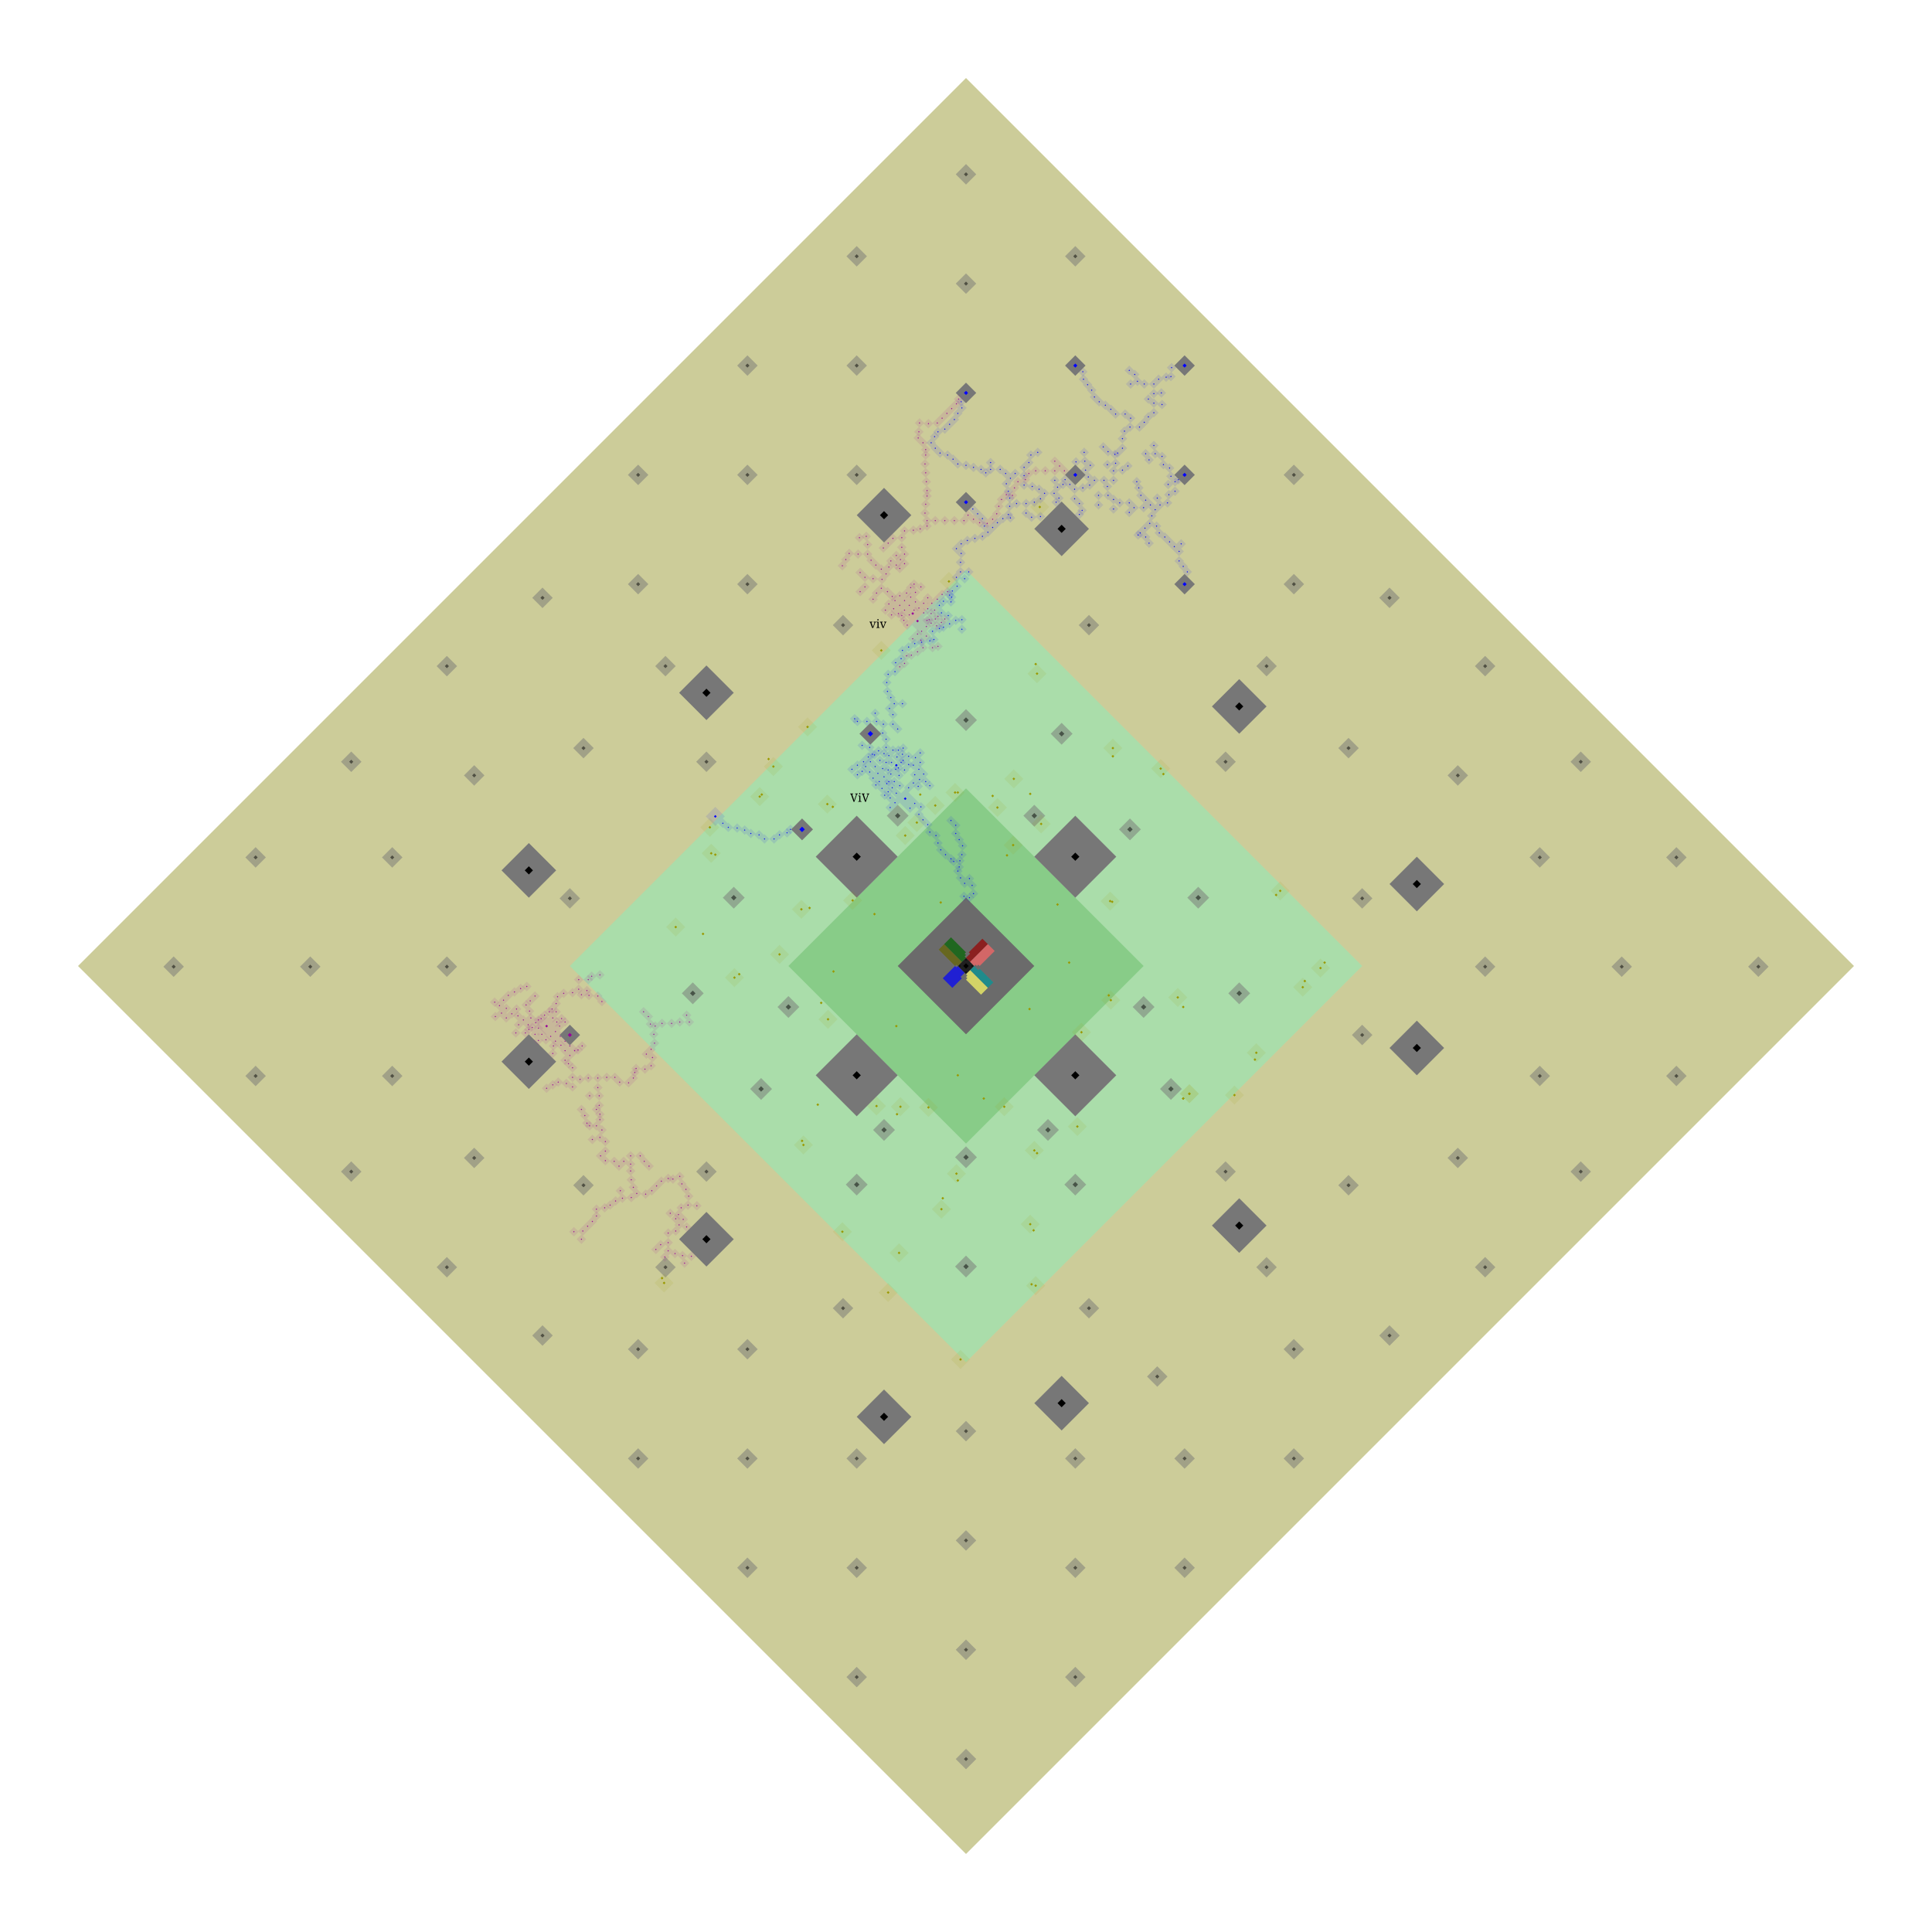
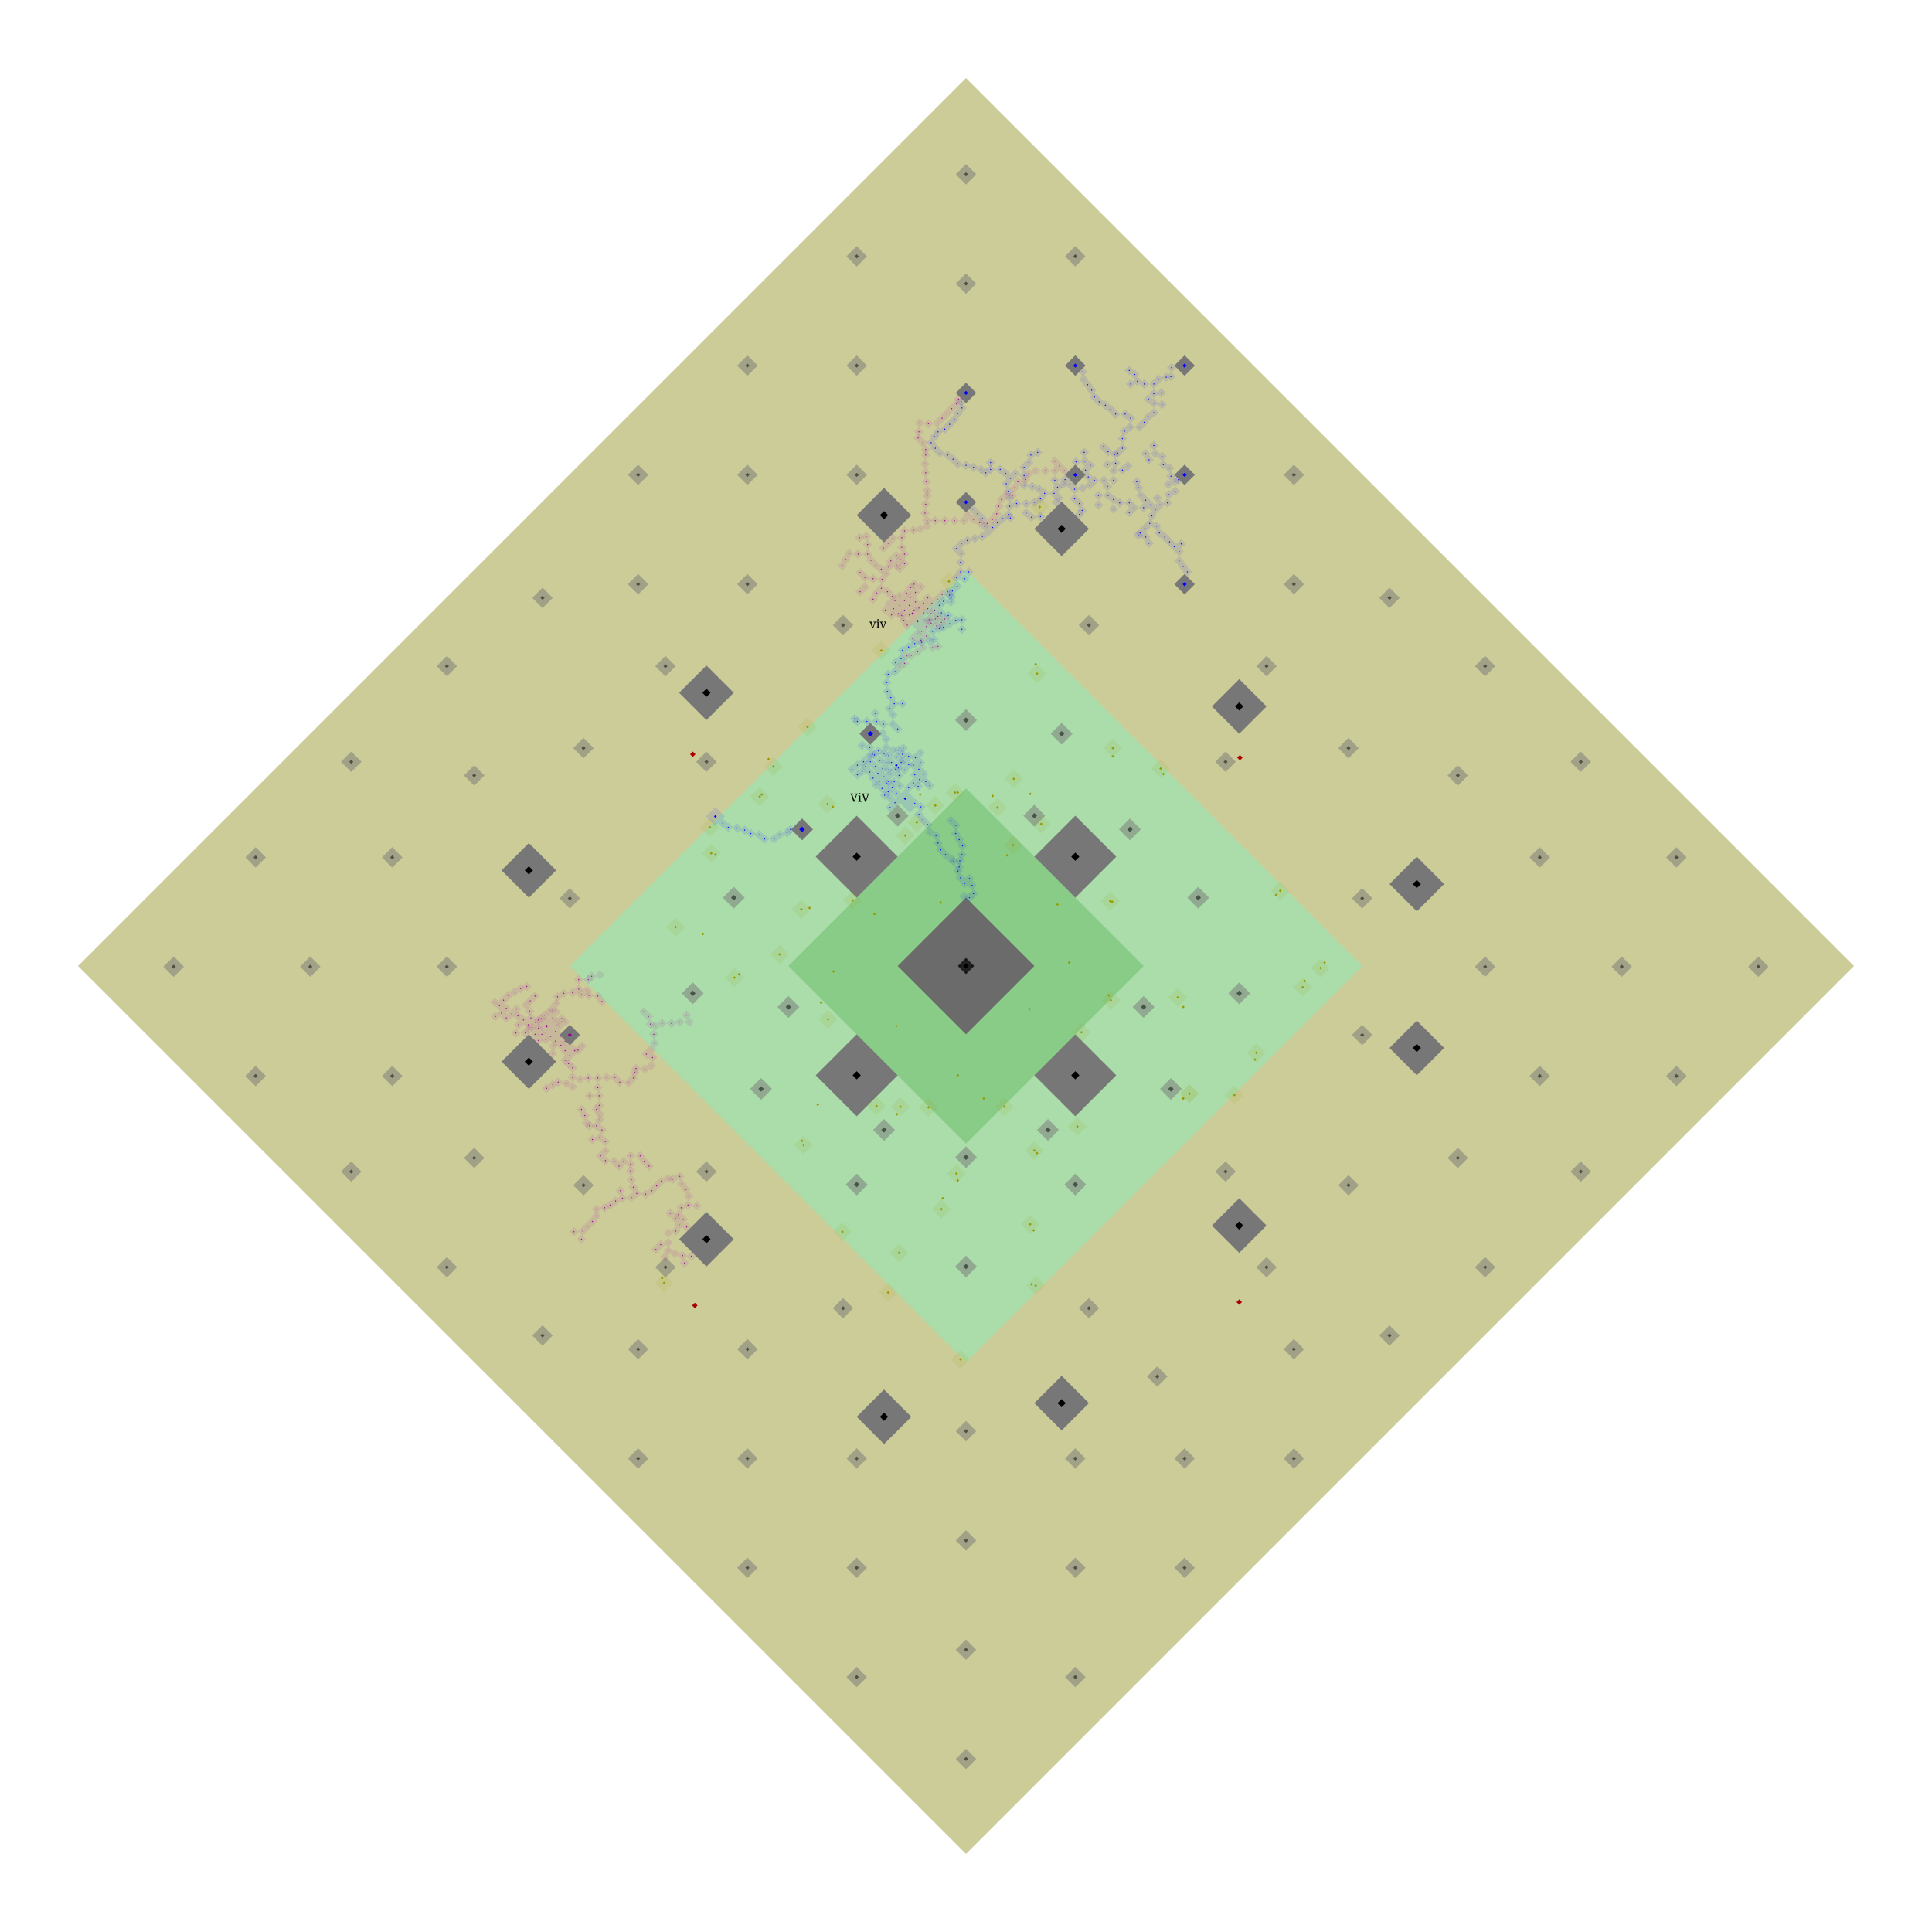
<svg xmlns="http://www.w3.org/2000/svg" id="state-map" version="1.1" viewBox="0 0 2000 2000">
  <style>
svg { background: #aaa; font: 1em serif; }
.concrete { fill: #777; }
.influence { fill-opacity: 0.1; stroke-width: 0; }

.state .labs { fill: #000; fill-opacity: 0.5; }
.state .forts { fill: #000; }
.state .other { fill: #990; }
/*.state .other { display: none; }*/

.viv-1 .alliance { fill: #00f; }
.viv-1 .labs { fill: #00f; }

.viv-2 .alliance { fill: #909; }
.viv-2 .labs { fill: #909; }

.new { fill: #563; }
.old { fill: #900; }
</style>
  <defs>
    <pattern id="capital-grid" width="2%" height="2%">
      <rect x="0" y="0" width="2" height="2" stroke="#000" stroke-width="0.1" class="concrete" />
    </pattern>
    <symbol id="lab1" width="15" height="15">
      <rect x="0" y="0" width="15" height="15" class="concrete" />
      <rect x="6" y="6" width="3" height="3" class="lab" />
    </symbol>
    <symbol id="lab2" width="15" height="15">
      <rect x="0" y="0" width="15" height="15" class="concrete" />
      <rect x="6" y="6" width="3" height="3" class="lab" />
    </symbol>
    <symbol id="lab3" width="16" height="16">
      <rect x="0" y="0" width="16" height="16" class="concrete" />
      <rect x="6" y="6" width="4" height="4" class="lab" />
    </symbol>
    <symbol id="lab4" width="16" height="16">
      <rect x="0" y="0" width="16" height="16" class="concrete" />
      <rect x="6" y="6" width="4" height="4" class="lab" />
    </symbol>
    <symbol id="bunker" width="40" height="40">
      <rect x="0" y="0" width="40" height="40" class="concrete" />
      <rect x="17" y="17" width="6" height="6" class="fort" />
    </symbol>
    <symbol id="facility" width="60" height="60">
      <rect x="0" y="0" width="60" height="60" class="concrete" />
      <rect x="27" y="27" width="6" height="6" class="fort" />
    </symbol>
    <symbol id="hq" width="14" height="14">
      <rect x="0" y="0" width="14" height="14" class="influence" />
      <rect x="6" y="6" width="2" height="2" />
    </symbol>
    <symbol id="trap" width="2" height="2">
      <rect x="0" y="0" width="2" height="2" />
    </symbol>
    <symbol id="tower" width="7" height="7">
      <rect x="0" y="0" width="7" height="7" class="influence" />
      <rect x="3" y="3" width="1" height="1" />
    </symbol>
  </defs>
  <g transform="scale(-1,1) translate(-1650, 350) rotate(-135, 650, 650)">
    <g class="state">
      <rect x="0" y="0" height="1300" width="1300" fill="#cc9" />
      <rect x="360" y="360" height="580" width="580" fill="#ada" />
      <rect x="520" y="520" height="260" width="260" fill="#8c8" />
      <rect x="600" y="600" height="100" width="100" fill="url(#capital-grid)" />
+       <rect x="603" y="1003" height="4" width="4" fill="#a00" />
+       <rect x="201" y="598" height="4" width="4" fill="#a00" />
+       <rect x="602" y="202" height="4" width="4" fill="#a00" />
+       <rect x="1001" y="600" height="4" width="4" fill="#a00" />
      <g fill="#000">
        <rect x="644" y="644" height="12" width="12" fill-opacity="0.7" />
        <rect x="645" y="645" height="1" width="1" />
        <rect x="654" y="645" height="1" width="1" />
        <rect x="645" y="654" height="1" width="1" />
        <rect x="654" y="654" height="1" width="1" />
        <rect x="648" y="648" height="4" width="4" />
-       </g>
-       <g fill-opacity="0.7">
-         <path d="M 644 646 h -6 v -2 h -14 v 14 h 18 v -2 h 2 z" fill="#00f" />
-         <path d="M 644 656 v 2 h -2 v 24 h 8 v -26 z" fill="#660" />
-         <path d="M 656 656 v 2 h 2 v 2 h 2 v 22 h -10 v -26 z" fill="#060" />
-         <path d="M 656 656 h 6 v 2 h 20 v -8 h -26 z" fill="#900" />
-         <path d="M 656 644 h 2 v -2 h 2 v -2 h 22 v 10 h -26 z" fill="#f66" />
-         <path d="M 656 644 v -6 h 2 v -20 h -8 v 26 z" fill="#099" />
-         <path d="M 644 644 v -2 h -2 v -2 h -2 v -22 h 10 v 26 z" fill="#ff6" />
      </g>
      <g class="forts">
        <use href="#facility" x="620" y="780" />
        <use href="#facility" x="460" y="620" />
        <use href="#facility" x="780" y="620" />
        <use href="#facility" x="620" y="460" />
        <use href="#bunker" x="380" y="1020" />
        <use href="#bunker" x="640" y="1020" />
        <use href="#bunker" x="900" y="1020" />
        <use href="#bunker" x="1020" y="360" />
        <use href="#bunker" x="1020" y="620" />
        <use href="#bunker" x="1020" y="880" />
        <use href="#bunker" x="240" y="360" />
        <use href="#bunker" x="240" y="620" />
        <use href="#bunker" x="240" y="880" />
        <use href="#bunker" x="380" y="240" />
        <use href="#bunker" x="640" y="240" />
        <use href="#bunker" x="900" y="240" />
      </g>
      <g class="labs">
        <use href="#lab1" x="1082" y="522" />
        <use href="#lab1" x="1142" y="422" />
        <use href="#lab1" x="1242" y="482" />
        <use href="#lab1" x="762" y="1242" />
        <use href="#lab1" x="842" y="1162" />
        <use href="#lab1" x="1002" y="1162" />
        <use href="#lab1" x="802" y="42" />
        <use href="#lab1" x="982" y="142" />
        <use href="#lab1" x="1082" y="42" />
        <use href="#lab1" x="862" y="142" />
        <use href="#lab1" x="882" y="302" />
        <use href="#lab1" x="1082" y="1242" />
        <use href="#lab1" x="1242" y="202" />
        <use href="#lab1" x="642" y="1082" />
        <use href="#lab1" x="802" y="982" />
        <use href="#lab1" x="1242" y="1082" />
        <use href="#lab1" x="202" y="642" />
        <use href="#lab1" x="202" y="762" />
        <use href="#lab1" x="122" y="282" />
        <use href="#lab1" x="122" y="442" />
        <use href="#lab1" x="142" y="982" />
        <use href="#lab1" x="42" y="202" />
        <use href="#lab1" x="62" y="62" />
        <use href="#lab1" x="122" y="602" />
        <use href="#lab1" x="202" y="362" />
        <use href="#lab1" x="302" y="482" />
        <use href="#lab1" x="42" y="522" />
        <use href="#lab1" x="202" y="42" />
        <use href="#lab1" x="222" y="222" />
        <use href="#lab1" x="282" y="122" />
        <use href="#lab1" x="1142" y="302" />
        <use href="#lab1" x="42" y="1082" />
        <use href="#lab1" x="1082" y="642" />
        <use href="#lab1" x="1162" y="682" />
        <use href="#lab1" x="1242" y="762" />
        <use href="#lab1" x="982" y="402" />
        <use href="#lab1" x="1222" y="1222" />
        <use href="#lab1" x="162" y="1122" />
        <use href="#lab1" x="302" y="1142" />
        <use href="#lab1" x="402" y="982" />
        <use href="#lab1" x="522" y="42" />
        <use href="#lab1" x="602" y="122" />
        <use href="#lab1" x="642" y="202" />
        <use href="#lab1" x="762" y="202" />
        <use href="#lab1" x="982" y="802" />
        <use href="#lab1" x="422" y="1142" />
        <use href="#lab1" x="42" y="802" />
        <use href="#lab1" x="142" y="862" />
        <use href="#lab1" x="202" y="1242" />
        <use href="#lab1" x="482" y="1242" />
        <use href="#lab1" x="522" y="1082" />
        <use href="#lab1" x="682" y="1162" />
        <use href="#lab1" x="922" y="1082" />
        <use href="#lab1" x="362" y="202" />
        <use href="#lab1" x="442" y="122" />
        <use href="#lab1" x="482" y="302" />
        <use href="#lab1" x="1122" y="162" />
        <use href="#lab2" x="1222" y="602" />
        <use href="#lab2" x="1242" y="342" />
        <use href="#lab2" x="682" y="62" />
        <use href="#lab2" x="922" y="1242" />
        <use href="#lab2" x="942" y="42" />
        <use href="#lab2" x="1022" y="262" />
        <use href="#lab2" x="1142" y="1142" />
        <use href="#lab2" x="602" y="982" />
        <use href="#lab2" x="762" y="1082" />
        <use href="#lab2" x="42" y="942" />
        <use href="#lab2" x="62" y="682" />
        <use href="#lab2" x="262" y="1022" />
        <use href="#lab2" x="302" y="682" />
        <use href="#lab2" x="42" y="362" />
        <use href="#lab2" x="202" y="522" />
        <use href="#lab2" x="302" y="302" />
        <use href="#lab2" x="682" y="302" />
        <use href="#lab2" x="142" y="142" />
        <use href="#lab2" x="982" y="602" />
        <use href="#lab2" x="342" y="1242" />
        <use href="#lab2" x="62" y="1222" />
        <use href="#lab2" x="602" y="1222" />
        <use href="#lab2" x="362" y="42" />
        <use href="#lab2" x="482" y="202" />
        <use href="#lab2" x="1222" y="62" />
        <use href="#lab3" x="822" y="422" />
        <use href="#lab3" x="402" y="562" />
        <use href="#lab3" x="422" y="422" />
        <use href="#lab3" x="822" y="822" />
        <use href="#lab3" x="422" y="822" />
        <use href="#lab3" x="702" y="402" />
        <use href="#lab3" x="402" y="702" />
        <use href="#lab3" x="482" y="742" />
        <use href="#lab3" x="522" y="862" />
        <use href="#lab3" x="862" y="622" />
        <use href="#lab3" x="882" y="742" />
        <use href="#lab3" x="502" y="502" />
        <use href="#lab3" x="562" y="402" />
        <use href="#lab3" x="862" y="522" />
        <use href="#lab4" x="742" y="482" />
        <use href="#lab4" x="702" y="802" />
        <use href="#lab4" x="462" y="582" />
        <use href="#lab4" x="802" y="702" />
        <use href="#lab4" x="582" y="462" />
      </g>
      <g class="other">
        <use href="#hq" x="802" y="692" />
        <use href="#hq" x="679" y="510" />
        <use href="#hq" x="702" y="934" />
        <use href="#hq" x="812" y="936" />
        <use href="#hq" x="347" y="461" />
        <use href="#hq" x="912" y="937" />
        <use href="#hq" x="910" y="695" />
        <use href="#hq" x="901" y="382" />
        <use href="#hq" x="501" y="407" />
        <use href="#hq" x="713" y="386" />
        <use href="#hq" x="724" y="512" />
        <use href="#hq" x="762" y="778" />
        <use href="#hq" x="694" y="783" />
        <use href="#hq" x="660" y="863" />
        <use href="#hq" x="190" y="632" />
        <use href="#hq" x="608" y="774" />
        <use href="#hq" x="492" y="588" />
        <use href="#hq" x="460" y="358" />
        <use href="#hq" x="1033" y="925" />
        <use href="#hq" x="465" y="804" />
        <use href="#hq" x="515" y="788" />
        <use href="#hq" x="351" y="359" />
        <use href="#hq" x="616" y="918" />
        <use href="#hq" x="558" y="458" />
        <use href="#hq" x="874" y="381" />
        <use href="#hq" x="475" y="606" />
        <use href="#hq" x="512" y="567" />
        <use href="#hq" x="393" y="631" />
        <use href="#hq" x="607" y="444" />
        <use href="#hq" x="447" y="483" />
        <use href="#hq" x="792" y="367" />
        <use href="#hq" x="745" y="352" />
        <use href="#hq" x="648" y="930" />
        <use href="#hq" x="930" y="645" />
        <use href="#hq" x="557" y="932" />
        <use href="#hq" x="712" y="784" />
        <use href="#hq" x="928" y="468" />
        <use href="#hq" x="815" y="745" />
        <use href="#hq" x="564" y="805" />
        <use href="#hq" x="713" y="386" />
        <use href="#hq" x="782" y="736" />
        <use href="#hq" x="775" y="465" />
        <use href="#hq" x="738" y="783" />
        <use href="#hq" x="384" y="482" />
        <use href="#hq" x="539" y="912" />
        <use href="#hq" x="503" y="705" />
        <use href="#hq" x="358" y="539" />
        <use href="#hq" x="766" y="697" />
        <use href="#hq" x="484" y="498" />
        <use href="#hq" x="568" y="512" />
        <use href="#hq" x="796" y="585" />
        <use href="#hq" x="459" y="884" />
        <use href="#hq" x="909" y="805" />
        <use href="#trap" x="727" y="576" />
        <use href="#trap" x="664" y="571" />
        <use href="#trap" x="910" y="695" />
        <use href="#trap" x="914" y="389" />
        <use href="#trap" x="505" y="406" />
        <use href="#trap" x="711" y="393" />
        <use href="#trap" x="732" y="523" />
        <use href="#trap" x="770" y="782" />
        <use href="#trap" x="677" y="714" />
        <use href="#trap" x="668" y="863" />
        <use href="#trap" x="198" y="643" />
        <use href="#trap" x="620" y="754" />
        <use href="#trap" x="490" y="591" />
        <use href="#trap" x="464" y="368" />
        <use href="#trap" x="477" y="809" />
        <use href="#trap" x="548" y="742" />
        <use href="#trap" x="625" y="924" />
        <use href="#trap" x="564" y="460" />
        <use href="#trap" x="886" y="390" />
        <use href="#trap" x="554" y="656" />
        <use href="#trap" x="563" y="575" />
        <use href="#trap" x="401" y="641" />
        <use href="#trap" x="462" y="496" />
        <use href="#trap" x="792" y="369" />
        <use href="#trap" x="656" y="945" />
        <use href="#trap" x="934" y="645" />
        <use href="#trap" x="439" y="656" />
        <use href="#trap" x="928" y="474" />
        <use href="#trap" x="822" y="728" />
        <use href="#trap" x="577" y="806" />
        <use href="#trap" x="711" y="393" />
        <use href="#trap" x="793" y="754" />
        <use href="#trap" x="778" y="460" />
        <use href="#trap" x="741" y="808" />
        <use href="#trap" x="547" y="914" />
        <use href="#trap" x="516" y="728" />
        <use href="#trap" x="760" y="700" />
        <use href="#trap" x="486" y="498" />
        <use href="#trap" x="565" y="539" />
        <use href="#trap" x="803" y="589" />
        <use href="#trap" x="761" y="627" />
        <use href="#trap" x="480" y="865" />
        <use href="#trap" x="921" y="819" />
      </g>
    </g>
    <g class="viv-1">
      <g class="alliance">
        <use href="#tower" x="573" y="929" />
        <use href="#tower" x="574" y="922" />
        <use href="#tower" x="580" y="915" />
        <use href="#tower" x="584" y="908" />
        <use href="#tower" x="586" y="901" />
        <use href="#tower" x="591" y="894" />
        <use href="#tower" x="592" y="887" />
        <use href="#tower" x="599" y="880" />
        <use href="#tower" x="606" y="879" />
        <use href="#tower" x="613" y="875" />
        <use href="#tower" x="618" y="875" />
        <use href="#tower" x="696" y="699" />
        <use href="#tower" x="699" y="694" />
        <use href="#tower" x="705" y="694" />
        <use href="#tower" x="706" y="708" />
        <use href="#tower" x="707" y="715" />
        <use href="#tower" x="707" y="818" />
        <use href="#tower" x="707" y="866" />
        <use href="#tower" x="707" y="874" />
        <use href="#tower" x="710" y="701" />
        <use href="#tower" x="710" y="722" />
        <use href="#tower" x="712" y="831" />
        <use href="#tower" x="713" y="708" />
        <use href="#tower" x="713" y="743" />
        <use href="#tower" x="713" y="750" />
        <use href="#tower" x="713" y="845" />
        <use href="#tower" x="713" y="865" />
        <use href="#tower" x="714" y="724" />
        <use href="#tower" x="714" y="732" />
        <use href="#tower" x="714" y="736" />
        <use href="#tower" x="714" y="818" />
        <use href="#tower" x="714" y="825" />
        <use href="#tower" x="714" y="873" />
        <use href="#tower" x="715" y="838" />
        <use href="#tower" x="716" y="757" />
        <use href="#tower" x="716" y="852" />
        <use href="#tower" x="717" y="831" />
        <use href="#tower" x="718" y="771" />
        <use href="#tower" x="718" y="845" />
        <use href="#tower" x="718" y="859" />
        <use href="#tower" x="719" y="728" />
        <use href="#tower" x="719" y="866" />
        <use href="#tower" x="720" y="764" />
        <use href="#tower" x="721" y="803" />
        <use href="#tower" x="721" y="871" />
        <use href="#tower" x="722" y="778" />
        <use href="#tower" x="722" y="785" />
        <use href="#tower" x="722" y="824" />
        <use href="#tower" x="722" y="838" />
        <use href="#tower" x="723" y="792" />
        <use href="#tower" x="723" y="831" />
        <use href="#tower" x="723" y="852" />
        <use href="#tower" x="725" y="731" />
        <use href="#tower" x="725" y="838" />
        <use href="#tower" x="725" y="845" />
        <use href="#tower" x="726" y="859" />
        <use href="#tower" x="726" y="866" />
        <use href="#tower" x="728" y="803" />
        <use href="#tower" x="728" y="871" />
        <use href="#tower" x="729" y="834" />
        <use href="#tower" x="730" y="796" />
        <use href="#tower" x="730" y="827" />
        <use href="#tower" x="730" y="852" />
        <use href="#tower" x="732" y="737" />
        <use href="#tower" x="732" y="842" />
        <use href="#tower" x="732" y="884" />
        <use href="#tower" x="733" y="847" />
        <use href="#tower" x="733" y="870" />
        <use href="#tower" x="734" y="744" />
        <use href="#tower" x="734" y="860" />
        <use href="#tower" x="734" y="868" />
        <use href="#tower" x="735" y="819" />
        <use href="#tower" x="736" y="751" />
        <use href="#tower" x="736" y="877" />
        <use href="#tower" x="737" y="835" />
        <use href="#tower" x="737" y="854" />
        <use href="#tower" x="739" y="842" />
        <use href="#tower" x="740" y="868" />
        <use href="#tower" x="741" y="850" />
        <use href="#tower" x="742" y="757" />
        <use href="#tower" x="742" y="764" />
        <use href="#tower" x="742" y="819" />
        <use href="#tower" x="742" y="841" />
        <use href="#tower" x="742" y="862" />
        <use href="#tower" x="743" y="813" />
        <use href="#tower" x="744" y="857" />
        <use href="#tower" x="745" y="835" />
        <use href="#tower" x="746" y="905" />
        <use href="#tower" x="746" y="909" />
        <use href="#tower" x="748" y="843" />
        <use href="#tower" x="748" y="865" />
        <use href="#tower" x="749" y="817" />
        <use href="#tower" x="749" y="824" />
        <use href="#tower" x="749" y="850" />
        <use href="#tower" x="751" y="843" />
        <use href="#tower" x="751" y="858" />
        <use href="#tower" x="752" y="805" />
        <use href="#tower" x="752" y="811" />
        <use href="#tower" x="752" y="836" />
        <use href="#tower" x="753" y="898" />
        <use href="#tower" x="754" y="871" />
        <use href="#tower" x="755" y="832" />
        <use href="#tower" x="755" y="848" />
        <use href="#tower" x="755" y="854" />
        <use href="#tower" x="756" y="818" />
        <use href="#tower" x="756" y="825" />
        <use href="#tower" x="756" y="878" />
        <use href="#tower" x="758" y="842" />
        <use href="#tower" x="760" y="852" />
        <use href="#tower" x="760" y="891" />
        <use href="#tower" x="762" y="829" />
        <use href="#tower" x="762" y="836" />
        <use href="#tower" x="763" y="884" />
        <use href="#tower" x="765" y="898" />
        <use href="#tower" x="769" y="836" />
        <use href="#tower" x="770" y="870" />
        <use href="#tower" x="770" y="877" />
        <use href="#tower" x="777" y="884" />
        <use href="#tower" x="779" y="891" />
        <use href="#tower" x="786" y="891" />
        <use href="#tower" x="788" y="898" />
        <use href="#tower" x="790" y="905" />
        <use href="#tower" x="792" y="885" />
        <use href="#tower" x="796" y="912" />
        <use href="#tower" x="803" y="917" />
        <use href="#tower" x="810" y="914" />
        <use href="#tower" x="817" y="920" />
        <use href="#tower" x="824" y="919" />
        <use href="#tower" x="831" y="924" />
        <use href="#tower" x="838" y="922" />
        <use href="#tower" x="845" y="920" />
        <use href="#tower" x="851" y="916" />
        <use href="#tower" x="858" y="911" />
        <use href="#tower" x="862" y="909" />
        <use href="#tower" x="867" y="916" />
        <use href="#tower" x="874" y="913" />
        <use href="#tower" x="878" y="911" />
        <use href="#tower" x="885" y="909" />
        <use href="#tower" x="887" y="923" />
        <use href="#tower" x="890" y="896" />
        <use href="#tower" x="890" y="916" />
        <use href="#tower" x="891" y="930" />
        <use href="#tower" x="892" y="907" />
        <use href="#tower" x="897" y="903" />
        <use href="#tower" x="897" y="930" />
        <use href="#tower" x="902" y="924" />
        <use href="#tower" x="906" y="927" />
        <use href="#tower" x="906" y="930" />
        <use href="#tower" x="911" y="931" />
        <use href="#tower" x="918" y="931" />
        <use href="#tower" x="924" y="938" />
        <use href="#tower" x="929" y="931" />
        <use href="#tower" x="931" y="939" />
        <use href="#tower" x="937" y="933" />
        <use href="#tower" x="938" y="946" />
        <use href="#tower" x="945" y="952" />
        <use href="#tower" x="945" y="959" />
        <use href="#tower" x="952" y="959" />
        <use href="#tower" x="959" y="957" />
        <use href="#tower" x="966" y="953" />
        <use href="#tower" x="973" y="949" />
        <use href="#tower" x="980" y="948" />
        <use href="#tower" x="982" y="955" />
        <use href="#tower" x="986" y="962" />
        <use href="#tower" x="986" y="969" />
        <use href="#tower" x="986" y="976" />
        <use href="#tower" x="987" y="948" />
        <use href="#tower" x="994" y="948" />
        <use href="#tower" x="1001" y="947" />
        <use href="#tower" x="1003" y="1041" />
        <use href="#tower" x="1003" y="1048" />
        <use href="#tower" x="1004" y="1055" />
        <use href="#tower" x="1007" y="942" />
        <use href="#tower" x="1007" y="1034" />
        <use href="#tower" x="1008" y="946" />
        <use href="#tower" x="1008" y="1020" />
        <use href="#tower" x="1008" y="1027" />
        <use href="#tower" x="1011" y="1057" />
        <use href="#tower" x="1013" y="1013" />
        <use href="#tower" x="1015" y="951" />
        <use href="#tower" x="1017" y="1006" />
        <use href="#tower" x="1017" y="1058" />
        <use href="#tower" x="1021" y="957" />
        <use href="#tower" x="1021" y="999" />
        <use href="#tower" x="1022" y="934" />
        <use href="#tower" x="1022" y="948" />
        <use href="#tower" x="1022" y="993" />
        <use href="#tower" x="1023" y="927" />
        <use href="#tower" x="1024" y="1055" />
        <use href="#tower" x="1025" y="963" />
        <use href="#tower" x="1028" y="992" />
        <use href="#tower" x="1029" y="941" />
        <use href="#tower" x="1029" y="970" />
        <use href="#tower" x="1030" y="921" />
        <use href="#tower" x="1031" y="1055" />
        <use href="#tower" x="1033" y="997" />
        <use href="#tower" x="1035" y="985" />
        <use href="#tower" x="1036" y="936" />
        <use href="#tower" x="1036" y="971" />
        <use href="#tower" x="1036" y="978" />
        <use href="#tower" x="1038" y="1055" />
        <use href="#tower" x="1041" y="956" />
        <use href="#tower" x="1043" y="934" />
        <use href="#tower" x="1043" y="971" />
        <use href="#tower" x="1045" y="1057" />
        <use href="#tower" x="1046" y="949" />
        <use href="#tower" x="1048" y="963" />
        <use href="#tower" x="1049" y="942" />
        <use href="#tower" x="1050" y="935" />
        <use href="#tower" x="1052" y="920" />
        <use href="#tower" x="1052" y="1058" />
        <use href="#tower" x="1054" y="969" />
        <use href="#tower" x="1056" y="1063" />
        <use href="#tower" x="1057" y="921" />
        <use href="#tower" x="1057" y="928" />
        <use href="#tower" x="1060" y="894" />
        <use href="#tower" x="1061" y="969" />
        <use href="#tower" x="1064" y="930" />
        <use href="#tower" x="1065" y="895" />
        <use href="#tower" x="1067" y="937" />
        <use href="#tower" x="1068" y="902" />
        <use href="#tower" x="1068" y="909" />
        <use href="#tower" x="1068" y="973" />
        <use href="#tower" x="1070" y="928" />
        <use href="#tower" x="1075" y="916" />
        <use href="#tower" x="1075" y="923" />
        <use href="#tower" x="1075" y="930" />
        <use href="#tower" x="1075" y="970" />
        <use href="#tower" x="1081" y="887" />
        <use href="#tower" x="1082" y="911" />
        <use href="#tower" x="1088" y="836" />
        <use href="#tower" x="1088" y="894" />
        <use href="#tower" x="1089" y="873" />
        <use href="#tower" x="1089" y="908" />
        <use href="#tower" x="1090" y="822" />
        <use href="#tower" x="1091" y="836" />
        <use href="#tower" x="1092" y="829" />
        <use href="#tower" x="1094" y="915" />
        <use href="#tower" x="1095" y="887" />
        <use href="#tower" x="1096" y="880" />
        <use href="#tower" x="1096" y="908" />
        <use href="#tower" x="1096" y="935" />
        <use href="#tower" x="1097" y="773" />
        <use href="#tower" x="1097" y="922" />
        <use href="#tower" x="1098" y="780" />
        <use href="#tower" x="1098" y="836" />
        <use href="#tower" x="1098" y="859" />
        <use href="#tower" x="1098" y="873" />
        <use href="#tower" x="1099" y="787" />
        <use href="#tower" x="1101" y="894" />
        <use href="#tower" x="1103" y="901" />
        <use href="#tower" x="1103" y="929" />
        <use href="#tower" x="1104" y="922" />
        <use href="#tower" x="1105" y="822" />
        <use href="#tower" x="1105" y="836" />
        <use href="#tower" x="1105" y="859" />
        <use href="#tower" x="1105" y="866" />
        <use href="#tower" x="1106" y="794" />
        <use href="#tower" x="1106" y="801" />
        <use href="#tower" x="1106" y="808" />
        <use href="#tower" x="1106" y="815" />
        <use href="#tower" x="1108" y="829" />
        <use href="#tower" x="1109" y="936" />
        <use href="#tower" x="1110" y="894" />
        <use href="#tower" x="1112" y="840" />
        <use href="#tower" x="1112" y="852" />
        <use href="#tower" x="1113" y="798" />
        <use href="#tower" x="1117" y="901" />
        <use href="#tower" x="1117" y="910" />
        <use href="#tower" x="1119" y="842" />
        <use href="#tower" x="1119" y="849" />
        <use href="#tower" x="1119" y="856" />
        <use href="#tower" x="1119" y="863" />
        <use href="#tower" x="1123" y="870" />
        <use href="#tower" x="1124" y="895" />
        <use href="#tower" x="1124" y="905" />
        <use href="#tower" x="1126" y="842" />
        <use href="#tower" x="1126" y="876" />
        <use href="#tower" x="1127" y="919" />
        <use href="#tower" x="1127" y="926" />
        <use href="#tower" x="1129" y="849" />
        <use href="#tower" x="1130" y="912" />
        <use href="#tower" x="1131" y="894" />
        <use href="#tower" x="1133" y="838" />
        <use href="#tower" x="1133" y="911" />
        <use href="#tower" x="1140" y="843" />
        <use href="#tower" x="1140" y="911" />
        <use href="#tower" x="1147" y="841" />
        <use href="#tower" x="1147" y="851" />
        <use href="#tower" x="1147" y="918" />
        <use href="#tower" x="1151" y="883" />
        <use href="#tower" x="1153" y="890" />
        <use href="#tower" x="1154" y="848" />
        <use href="#tower" x="1154" y="922" />
        <use href="#tower" x="1155" y="855" />
        <use href="#tower" x="1157" y="962" />
        <use href="#tower" x="1157" y="969" />
        <use href="#tower" x="1158" y="847" />
        <use href="#tower" x="1158" y="869" />
        <use href="#tower" x="1159" y="955" />
        <use href="#tower" x="1160" y="862" />
        <use href="#tower" x="1160" y="883" />
        <use href="#tower" x="1160" y="941" />
        <use href="#tower" x="1160" y="948" />
        <use href="#tower" x="1160" y="976" />
        <use href="#tower" x="1161" y="921" />
        <use href="#tower" x="1161" y="983" />
        <use href="#tower" x="1162" y="990" />
        <use href="#tower" x="1163" y="876" />
        <use href="#tower" x="1165" y="890" />
        <use href="#tower" x="1167" y="934" />
        <use href="#tower" x="1167" y="996" />
        <use href="#tower" x="1168" y="914" />
        <use href="#tower" x="1168" y="927" />
        <use href="#tower" x="1175" y="914" />
        <use href="#tower" x="1182" y="915" />
        <use href="#tower" x="1189" y="914" />
        <use href="#tower" x="1193" y="952" />
        <use href="#tower" x="1195" y="928" />
        <use href="#tower" x="1196" y="921" />
        <use href="#tower" x="1200" y="949" />
        <use href="#tower" x="1201" y="914" />
        <use href="#tower" x="1202" y="963" />
        <use href="#tower" x="1203" y="928" />
        <use href="#tower" x="1203" y="942" />
        <use href="#tower" x="1203" y="956" />
        <use href="#tower" x="1209" y="923" />
        <use href="#tower" x="1210" y="935" />
        <use href="#tower" x="1217" y="935" />
        <use href="#tower" x="1224" y="931" />
        <use href="#tower" x="1228" y="928" />
        <use href="#tower" x="1235" y="934" />
        <use href="#hq" x="569" y="936" />
        <use href="#hq" x="721" y="810" />
        <use href="#trap" x="745" y="847" />
      </g>
      <g class="labs">
        <use href="#lab1" x="1062" y="1062" />
        <use href="#lab1" x="1082" y="922" />
        <use href="#lab1" x="1162" y="842" />
        <use href="#lab1" x="1162" y="1002" />
        <use href="#lab2" x="982" y="982" />
        <use href="#lab2" x="1082" y="762" />
        <use href="#lab2" x="1242" y="922" />
        <use href="#lab3" x="622" y="862" />
        <use href="#lab3" x="742" y="882" />
      </g>
    </g>
    <g class="viv-2">
      <g class="alliance">
        <use href="#tower" x="165" y="728" />
        <use href="#tower" x="165" y="739" />
        <use href="#tower" x="172" y="733" />
        <use href="#tower" x="179" y="733" />
        <use href="#tower" x="186" y="733" />
        <use href="#tower" x="193" y="734" />
        <use href="#tower" x="198" y="739" />
        <use href="#tower" x="205" y="734" />
        <use href="#tower" x="211" y="732" />
        <use href="#tower" x="212" y="666" />
        <use href="#tower" x="213" y="654" />
        <use href="#tower" x="218" y="731" />
        <use href="#tower" x="219" y="666" />
        <use href="#tower" x="220" y="656" />
        <use href="#tower" x="223" y="635" />
        <use href="#tower" x="223" y="649" />
        <use href="#tower" x="225" y="728" />
        <use href="#tower" x="226" y="662" />
        <use href="#tower" x="227" y="642" />
        <use href="#tower" x="229" y="735" />
        <use href="#tower" x="232" y="722" />
        <use href="#tower" x="233" y="635" />
        <use href="#tower" x="233" y="669" />
        <use href="#tower" x="239" y="721" />
        <use href="#tower" x="240" y="665" />
        <use href="#tower" x="240" y="768" />
        <use href="#tower" x="240" y="775" />
        <use href="#tower" x="241" y="728" />
        <use href="#tower" x="245" y="714" />
        <use href="#tower" x="245" y="735" />
        <use href="#tower" x="246" y="754" />
        <use href="#tower" x="246" y="761" />
        <use href="#tower" x="246" y="793" />
        <use href="#tower" x="247" y="667" />
        <use href="#tower" x="247" y="775" />
        <use href="#tower" x="249" y="674" />
        <use href="#tower" x="249" y="682" />
        <use href="#tower" x="250" y="864" />
        <use href="#tower" x="251" y="660" />
        <use href="#tower" x="251" y="742" />
        <use href="#tower" x="252" y="712" />
        <use href="#tower" x="253" y="754" />
        <use href="#tower" x="253" y="789" />
        <use href="#tower" x="254" y="668" />
        <use href="#tower" x="254" y="675" />
        <use href="#tower" x="254" y="782" />
        <use href="#tower" x="254" y="805" />
        <use href="#tower" x="254" y="809" />
        <use href="#tower" x="256" y="747" />
        <use href="#tower" x="257" y="862" />
        <use href="#tower" x="258" y="816" />
        <use href="#tower" x="259" y="712" />
        <use href="#tower" x="259" y="800" />
        <use href="#tower" x="260" y="793" />
        <use href="#tower" x="260" y="823" />
        <use href="#tower" x="261" y="678" />
        <use href="#tower" x="262" y="753" />
        <use href="#tower" x="263" y="860" />
        <use href="#tower" x="265" y="954" />
        <use href="#tower" x="266" y="712" />
        <use href="#tower" x="266" y="802" />
        <use href="#tower" x="268" y="675" />
        <use href="#tower" x="268" y="732" />
        <use href="#tower" x="268" y="739" />
        <use href="#tower" x="268" y="853" />
        <use href="#tower" x="268" y="927" />
        <use href="#tower" x="269" y="746" />
        <use href="#tower" x="270" y="806" />
        <use href="#tower" x="270" y="846" />
        <use href="#tower" x="271" y="812" />
        <use href="#tower" x="272" y="945" />
        <use href="#tower" x="272" y="952" />
        <use href="#tower" x="273" y="709" />
        <use href="#tower" x="274" y="668" />
        <use href="#tower" x="275" y="681" />
        <use href="#tower" x="275" y="920" />
        <use href="#tower" x="275" y="965" />
        <use href="#tower" x="276" y="705" />
        <use href="#tower" x="276" y="813" />
        <use href="#tower" x="276" y="827" />
        <use href="#tower" x="276" y="931" />
        <use href="#tower" x="276" y="959" />
        <use href="#tower" x="277" y="853" />
        <use href="#tower" x="278" y="688" />
        <use href="#tower" x="279" y="695" />
        <use href="#tower" x="279" y="905" />
        <use href="#tower" x="279" y="944" />
        <use href="#tower" x="279" y="952" />
        <use href="#tower" x="280" y="885" />
        <use href="#tower" x="280" y="920" />
        <use href="#tower" x="281" y="846" />
        <use href="#tower" x="281" y="912" />
        <use href="#tower" x="282" y="938" />
        <use href="#tower" x="283" y="702" />
        <use href="#tower" x="283" y="820" />
        <use href="#tower" x="283" y="924" />
        <use href="#tower" x="283" y="931" />
        <use href="#tower" x="283" y="960" />
        <use href="#tower" x="284" y="860" />
        <use href="#tower" x="284" y="866" />
        <use href="#tower" x="284" y="871" />
        <use href="#tower" x="284" y="919" />
        <use href="#tower" x="285" y="900" />
        <use href="#tower" x="286" y="890" />
        <use href="#tower" x="286" y="907" />
        <use href="#tower" x="286" y="944" />
        <use href="#tower" x="288" y="827" />
        <use href="#tower" x="288" y="841" />
        <use href="#tower" x="288" y="914" />
        <use href="#tower" x="290" y="920" />
        <use href="#tower" x="290" y="927" />
        <use href="#tower" x="290" y="960" />
        <use href="#tower" x="291" y="871" />
        <use href="#tower" x="291" y="878" />
        <use href="#tower" x="291" y="892" />
        <use href="#tower" x="291" y="899" />
        <use href="#tower" x="292" y="885" />
        <use href="#tower" x="294" y="920" />
        <use href="#tower" x="294" y="933" />
        <use href="#tower" x="295" y="834" />
        <use href="#tower" x="296" y="940" />
        <use href="#tower" x="297" y="919" />
        <use href="#tower" x="297" y="958" />
        <use href="#tower" x="298" y="871" />
        <use href="#tower" x="298" y="878" />
        <use href="#tower" x="298" y="885" />
        <use href="#tower" x="298" y="892" />
        <use href="#tower" x="298" y="899" />
        <use href="#tower" x="301" y="869" />
        <use href="#tower" x="302" y="828" />
        <use href="#tower" x="302" y="919" />
        <use href="#tower" x="302" y="940" />
        <use href="#tower" x="304" y="956" />
        <use href="#tower" x="305" y="900" />
        <use href="#tower" x="306" y="905" />
        <use href="#tower" x="306" y="911" />
        <use href="#tower" x="307" y="869" />
        <use href="#tower" x="308" y="815" />
        <use href="#tower" x="308" y="822" />
        <use href="#tower" x="308" y="918" />
        <use href="#tower" x="309" y="940" />
        <use href="#tower" x="310" y="953" />
        <use href="#tower" x="312" y="899" />
        <use href="#tower" x="312" y="904" />
        <use href="#tower" x="312" y="918" />
        <use href="#tower" x="313" y="913" />
        <use href="#tower" x="314" y="808" />
        <use href="#tower" x="319" y="919" />
        <use href="#tower" x="321" y="808" />
        <use href="#tower" x="325" y="923" />
        <use href="#tower" x="326" y="811" />
        <use href="#tower" x="330" y="813" />
        <use href="#tower" x="332" y="921" />
        <use href="#tower" x="336" y="806" />
        <use href="#tower" x="339" y="915" />
        <use href="#tower" x="343" y="804" />
        <use href="#tower" x="344" y="907" />
        <use href="#tower" x="346" y="913" />
        <use href="#tower" x="348" y="816" />
        <use href="#tower" x="349" y="901" />
        <use href="#tower" x="350" y="809" />
        <use href="#tower" x="351" y="906" />
        <use href="#tower" x="353" y="920" />
        <use href="#tower" x="354" y="887" />
        <use href="#tower" x="355" y="816" />
        <use href="#tower" x="355" y="894" />
        <use href="#tower" x="360" y="913" />
        <use href="#tower" x="362" y="818" />
        <use href="#tower" x="365" y="913" />
        <use href="#tower" x="368" y="825" />
        <use href="#tower" x="372" y="908" />
        <use href="#tower" x="373" y="835" />
        <use href="#tower" x="375" y="830" />
        <use href="#tower" x="377" y="842" />
        <use href="#tower" x="377" y="849" />
        <use href="#tower" x="382" y="827" />
        <use href="#tower" x="389" y="820" />
        <use href="#tower" x="396" y="815" />
        <use href="#tower" x="403" y="808" />
        <use href="#tower" x="406" y="815" />
        <use href="#tower" x="817" y="914" />
        <use href="#tower" x="823" y="913" />
        <use href="#tower" x="830" y="917" />
        <use href="#tower" x="834" y="914" />
        <use href="#tower" x="841" y="912" />
        <use href="#tower" x="843" y="998" />
        <use href="#tower" x="847" y="925" />
        <use href="#tower" x="847" y="983" />
        <use href="#tower" x="848" y="911" />
        <use href="#tower" x="848" y="966" />
        <use href="#tower" x="849" y="958" />
        <use href="#tower" x="849" y="1030" />
        <use href="#tower" x="850" y="998" />
        <use href="#tower" x="852" y="918" />
        <use href="#tower" x="853" y="939" />
        <use href="#tower" x="854" y="925" />
        <use href="#tower" x="854" y="945" />
        <use href="#tower" x="854" y="985" />
        <use href="#tower" x="855" y="904" />
        <use href="#tower" x="855" y="954" />
        <use href="#tower" x="855" y="961" />
        <use href="#tower" x="855" y="968" />
        <use href="#tower" x="856" y="950" />
        <use href="#tower" x="856" y="1032" />
        <use href="#tower" x="857" y="1005" />
        <use href="#tower" x="857" y="1012" />
        <use href="#tower" x="859" y="917" />
        <use href="#tower" x="859" y="924" />
        <use href="#tower" x="860" y="901" />
        <use href="#tower" x="861" y="985" />
        <use href="#tower" x="862" y="945" />
        <use href="#tower" x="862" y="952" />
        <use href="#tower" x="862" y="959" />
        <use href="#tower" x="862" y="966" />
        <use href="#tower" x="862" y="998" />
        <use href="#tower" x="863" y="971" />
        <use href="#tower" x="863" y="978" />
        <use href="#tower" x="863" y="1034" />
        <use href="#tower" x="866" y="924" />
        <use href="#tower" x="868" y="991" />
        <use href="#tower" x="869" y="945" />
        <use href="#tower" x="869" y="952" />
        <use href="#tower" x="869" y="959" />
        <use href="#tower" x="869" y="966" />
        <use href="#tower" x="869" y="1027" />
        <use href="#tower" x="871" y="928" />
        <use href="#tower" x="872" y="923" />
        <use href="#tower" x="873" y="927" />
        <use href="#tower" x="874" y="917" />
        <use href="#tower" x="874" y="936" />
        <use href="#tower" x="874" y="943" />
        <use href="#tower" x="874" y="1006" />
        <use href="#tower" x="874" y="1013" />
        <use href="#tower" x="875" y="992" />
        <use href="#tower" x="875" y="999" />
        <use href="#tower" x="876" y="950" />
        <use href="#tower" x="876" y="957" />
        <use href="#tower" x="876" y="963" />
        <use href="#tower" x="876" y="1020" />
        <use href="#tower" x="878" y="923" />
        <use href="#tower" x="879" y="930" />
        <use href="#tower" x="880" y="916" />
        <use href="#tower" x="880" y="936" />
        <use href="#tower" x="881" y="943" />
        <use href="#tower" x="882" y="923" />
        <use href="#tower" x="882" y="995" />
        <use href="#tower" x="882" y="1038" />
        <use href="#tower" x="883" y="957" />
        <use href="#tower" x="883" y="964" />
        <use href="#tower" x="883" y="1027" />
        <use href="#tower" x="884" y="930" />
        <use href="#tower" x="885" y="916" />
        <use href="#tower" x="887" y="937" />
        <use href="#tower" x="888" y="944" />
        <use href="#tower" x="888" y="964" />
        <use href="#tower" x="888" y="998" />
        <use href="#tower" x="888" y="1034" />
        <use href="#tower" x="889" y="986" />
        <use href="#tower" x="889" y="991" />
        <use href="#tower" x="891" y="957" />
        <use href="#tower" x="892" y="1013" />
        <use href="#tower" x="894" y="936" />
        <use href="#tower" x="896" y="986" />
        <use href="#tower" x="896" y="992" />
        <use href="#tower" x="896" y="998" />
        <use href="#tower" x="899" y="1013" />
        <use href="#tower" x="901" y="936" />
        <use href="#tower" x="903" y="993" />
        <use href="#tower" x="906" y="1000" />
        <use href="#tower" x="906" y="1013" />
        <use href="#tower" x="907" y="934" />
        <use href="#tower" x="913" y="1007" />
        <use href="#tower" x="920" y="1010" />
        <use href="#tower" x="927" y="1004" />
        <use href="#tower" x="933" y="1000" />
        <use href="#tower" x="940" y="997" />
        <use href="#tower" x="944" y="1001" />
        <use href="#tower" x="948" y="1008" />
        <use href="#tower" x="950" y="995" />
        <use href="#tower" x="955" y="1014" />
        <use href="#tower" x="957" y="988" />
        <use href="#tower" x="962" y="1019" />
        <use href="#tower" x="964" y="981" />
        <use href="#tower" x="966" y="1023" />
        <use href="#tower" x="971" y="974" />
        <use href="#tower" x="972" y="1030" />
        <use href="#tower" x="978" y="975" />
        <use href="#tower" x="978" y="1037" />
        <use href="#tower" x="979" y="968" />
        <use href="#tower" x="981" y="961" />
        <use href="#tower" x="984" y="1044" />
        <use href="#tower" x="986" y="955" />
        <use href="#tower" x="991" y="1050" />
        <use href="#tower" x="993" y="954" />
        <use href="#tower" x="995" y="1054" />
        <use href="#tower" x="998" y="1061" />
        <use href="#tower" x="998" y="1068" />
        <use href="#tower" x="1000" y="955" />
        <use href="#tower" x="1003" y="1072" />
        <use href="#tower" x="1007" y="959" />
        <use href="#tower" x="1010" y="1078" />
        <use href="#tower" x="1014" y="962" />
        <use href="#tower" x="1016" y="1071" />
        <use href="#tower" x="1021" y="962" />
        <use href="#tower" x="1023" y="1065" />
        <use href="#tower" x="1025" y="957" />
        <use href="#tower" x="1030" y="1065" />
        <use href="#tower" x="1032" y="961" />
        <use href="#tower" x="1037" y="1065" />
        <use href="#tower" x="1039" y="963" />
        <use href="#tower" x="1044" y="1065" />
        <use href="#tower" x="1046" y="959" />
        <use href="#tower" x="1051" y="1065" />
        <use href="#tower" x="1053" y="961" />
        <use href="#tower" x="1056" y="1067" />
        <use href="#tower" x="1060" y="958" />
        <use href="#tower" x="1067" y="951" />
        <use href="#tower" x="1074" y="944" />
        <use href="#tower" x="1081" y="937" />
        <use href="#tower" x="1081" y="944" />
        <use href="#tower" x="1081" y="951" />
        <use href="#hq" x="292" y="906" />
        <use href="#hq" x="860" y="931" />
        <use href="#trap" x="868" y="946" />
      </g>
      <g class="labs">
        <use href="#lab1" x="302" y="882" />
      </g>
    </g>
  </g>
  <text x="880" y="830">ViV</text>
  <text x="900" y="650">viv</text>
</svg>
